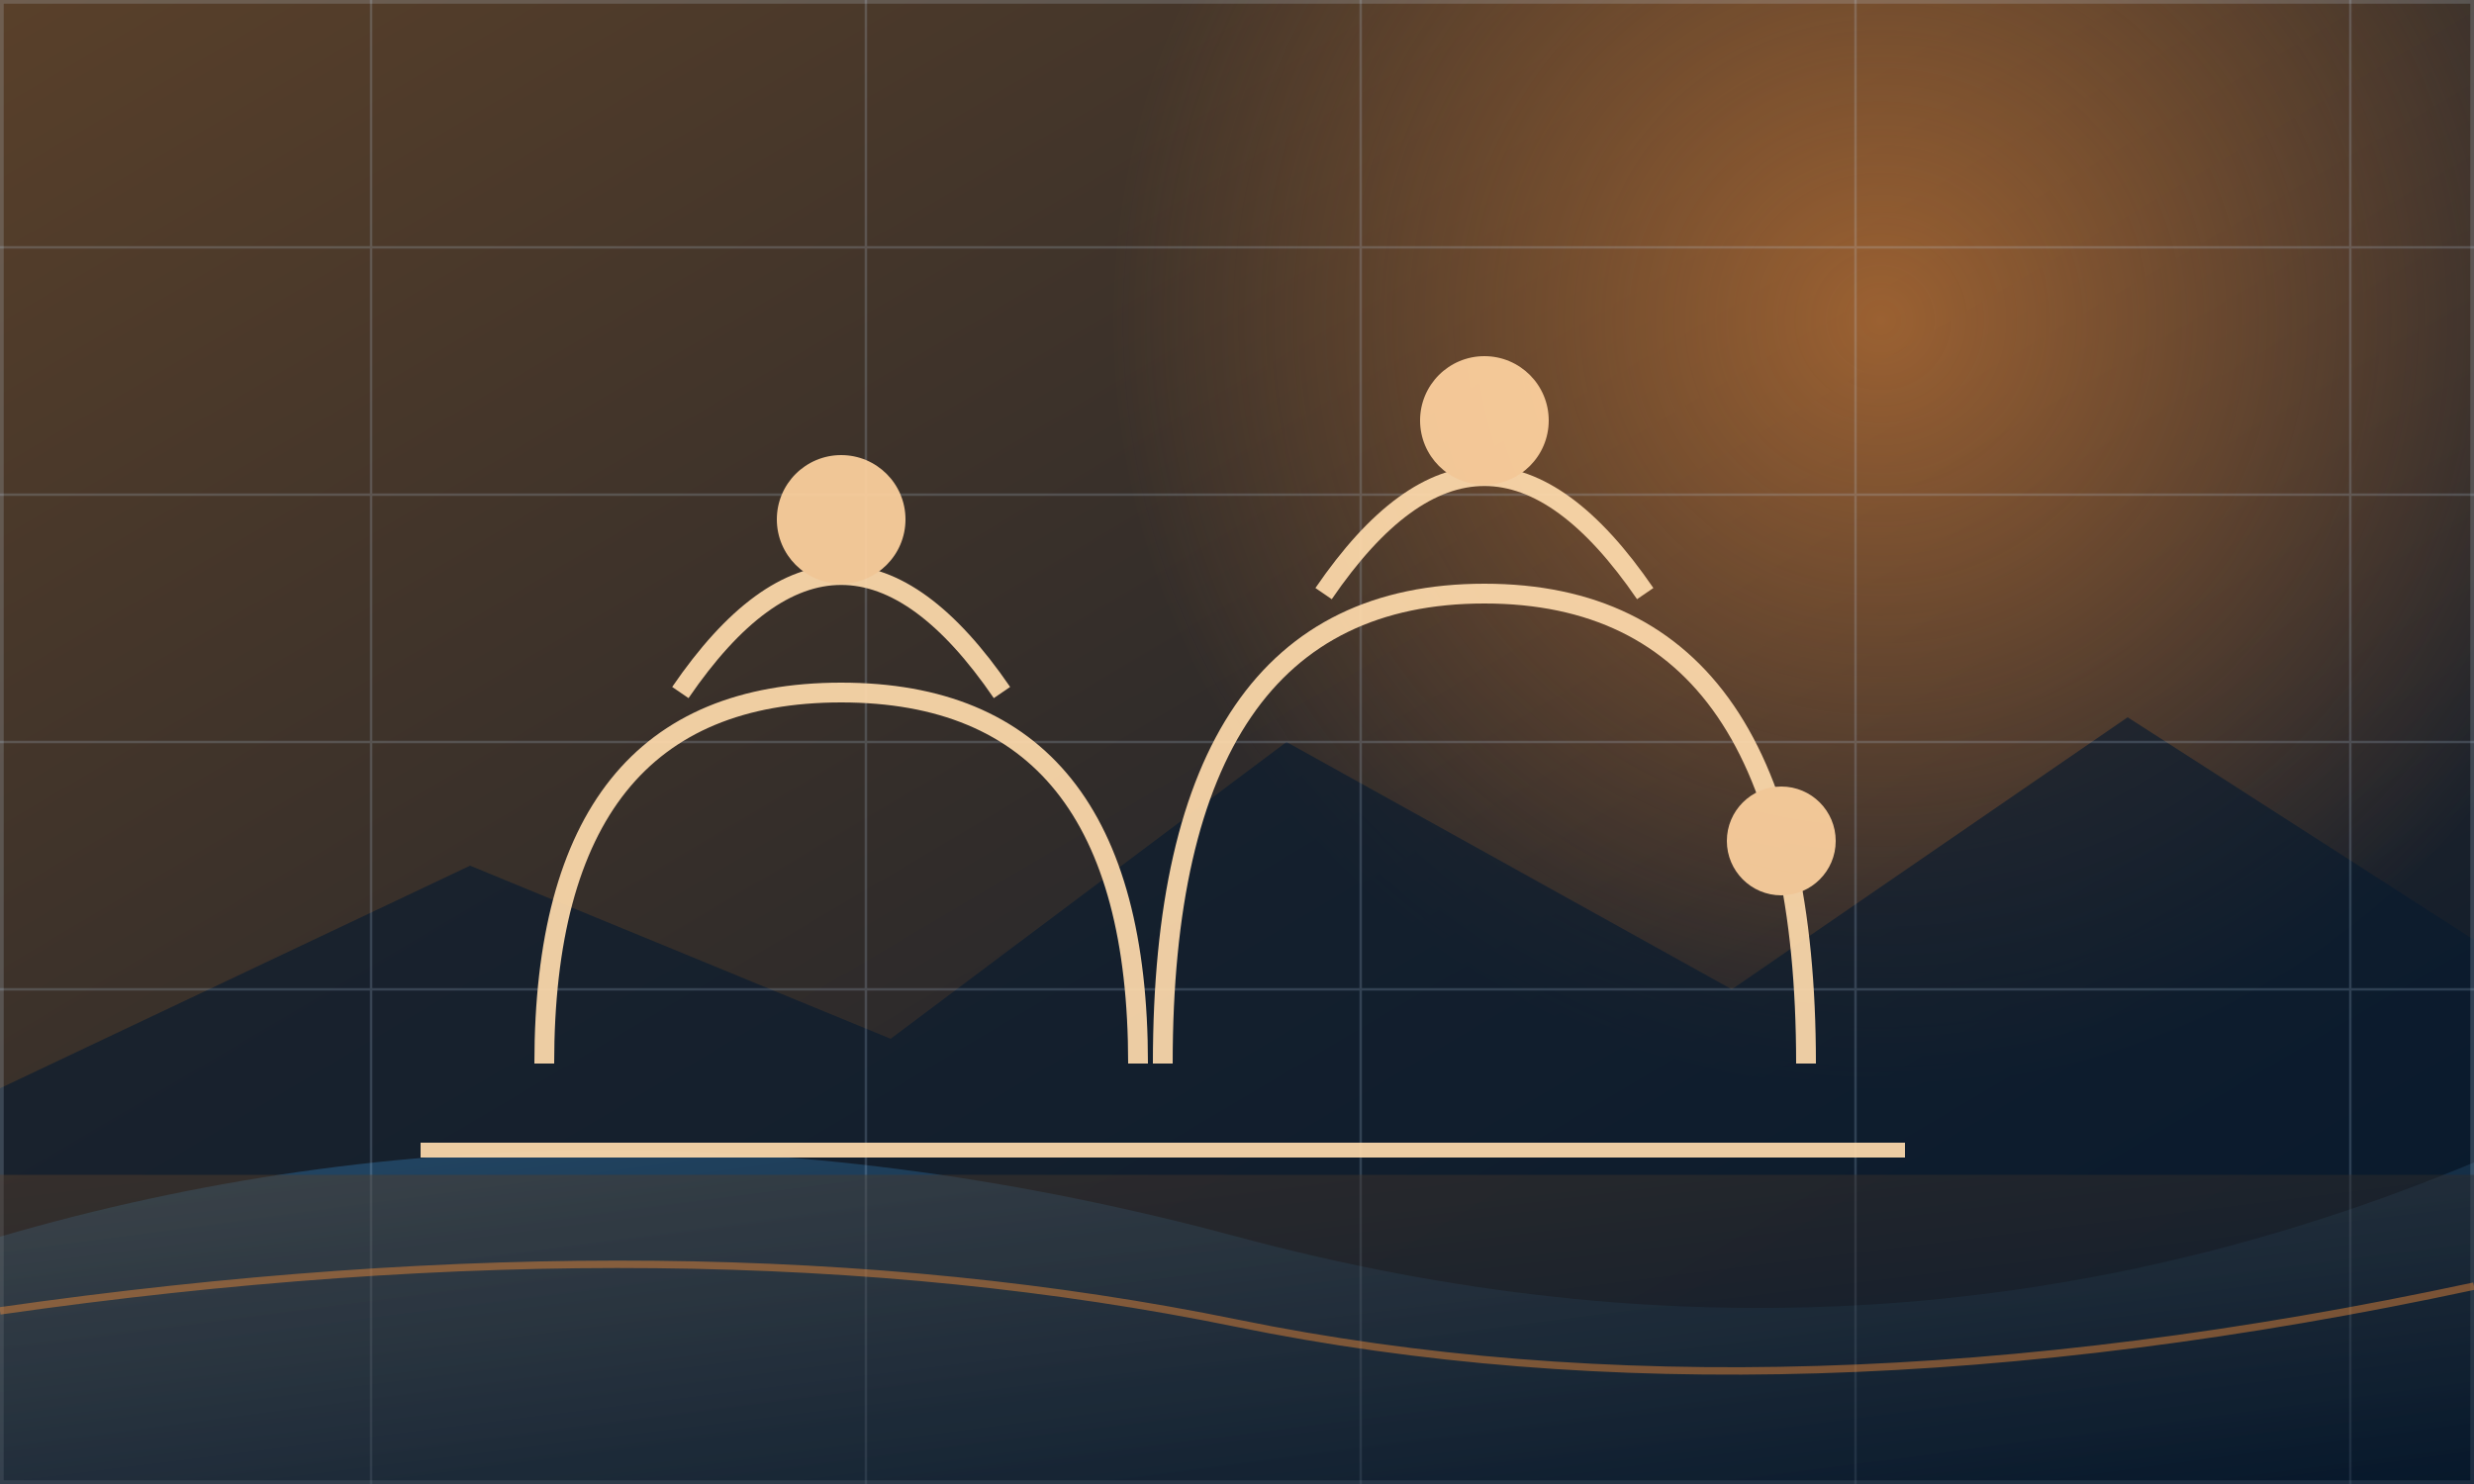
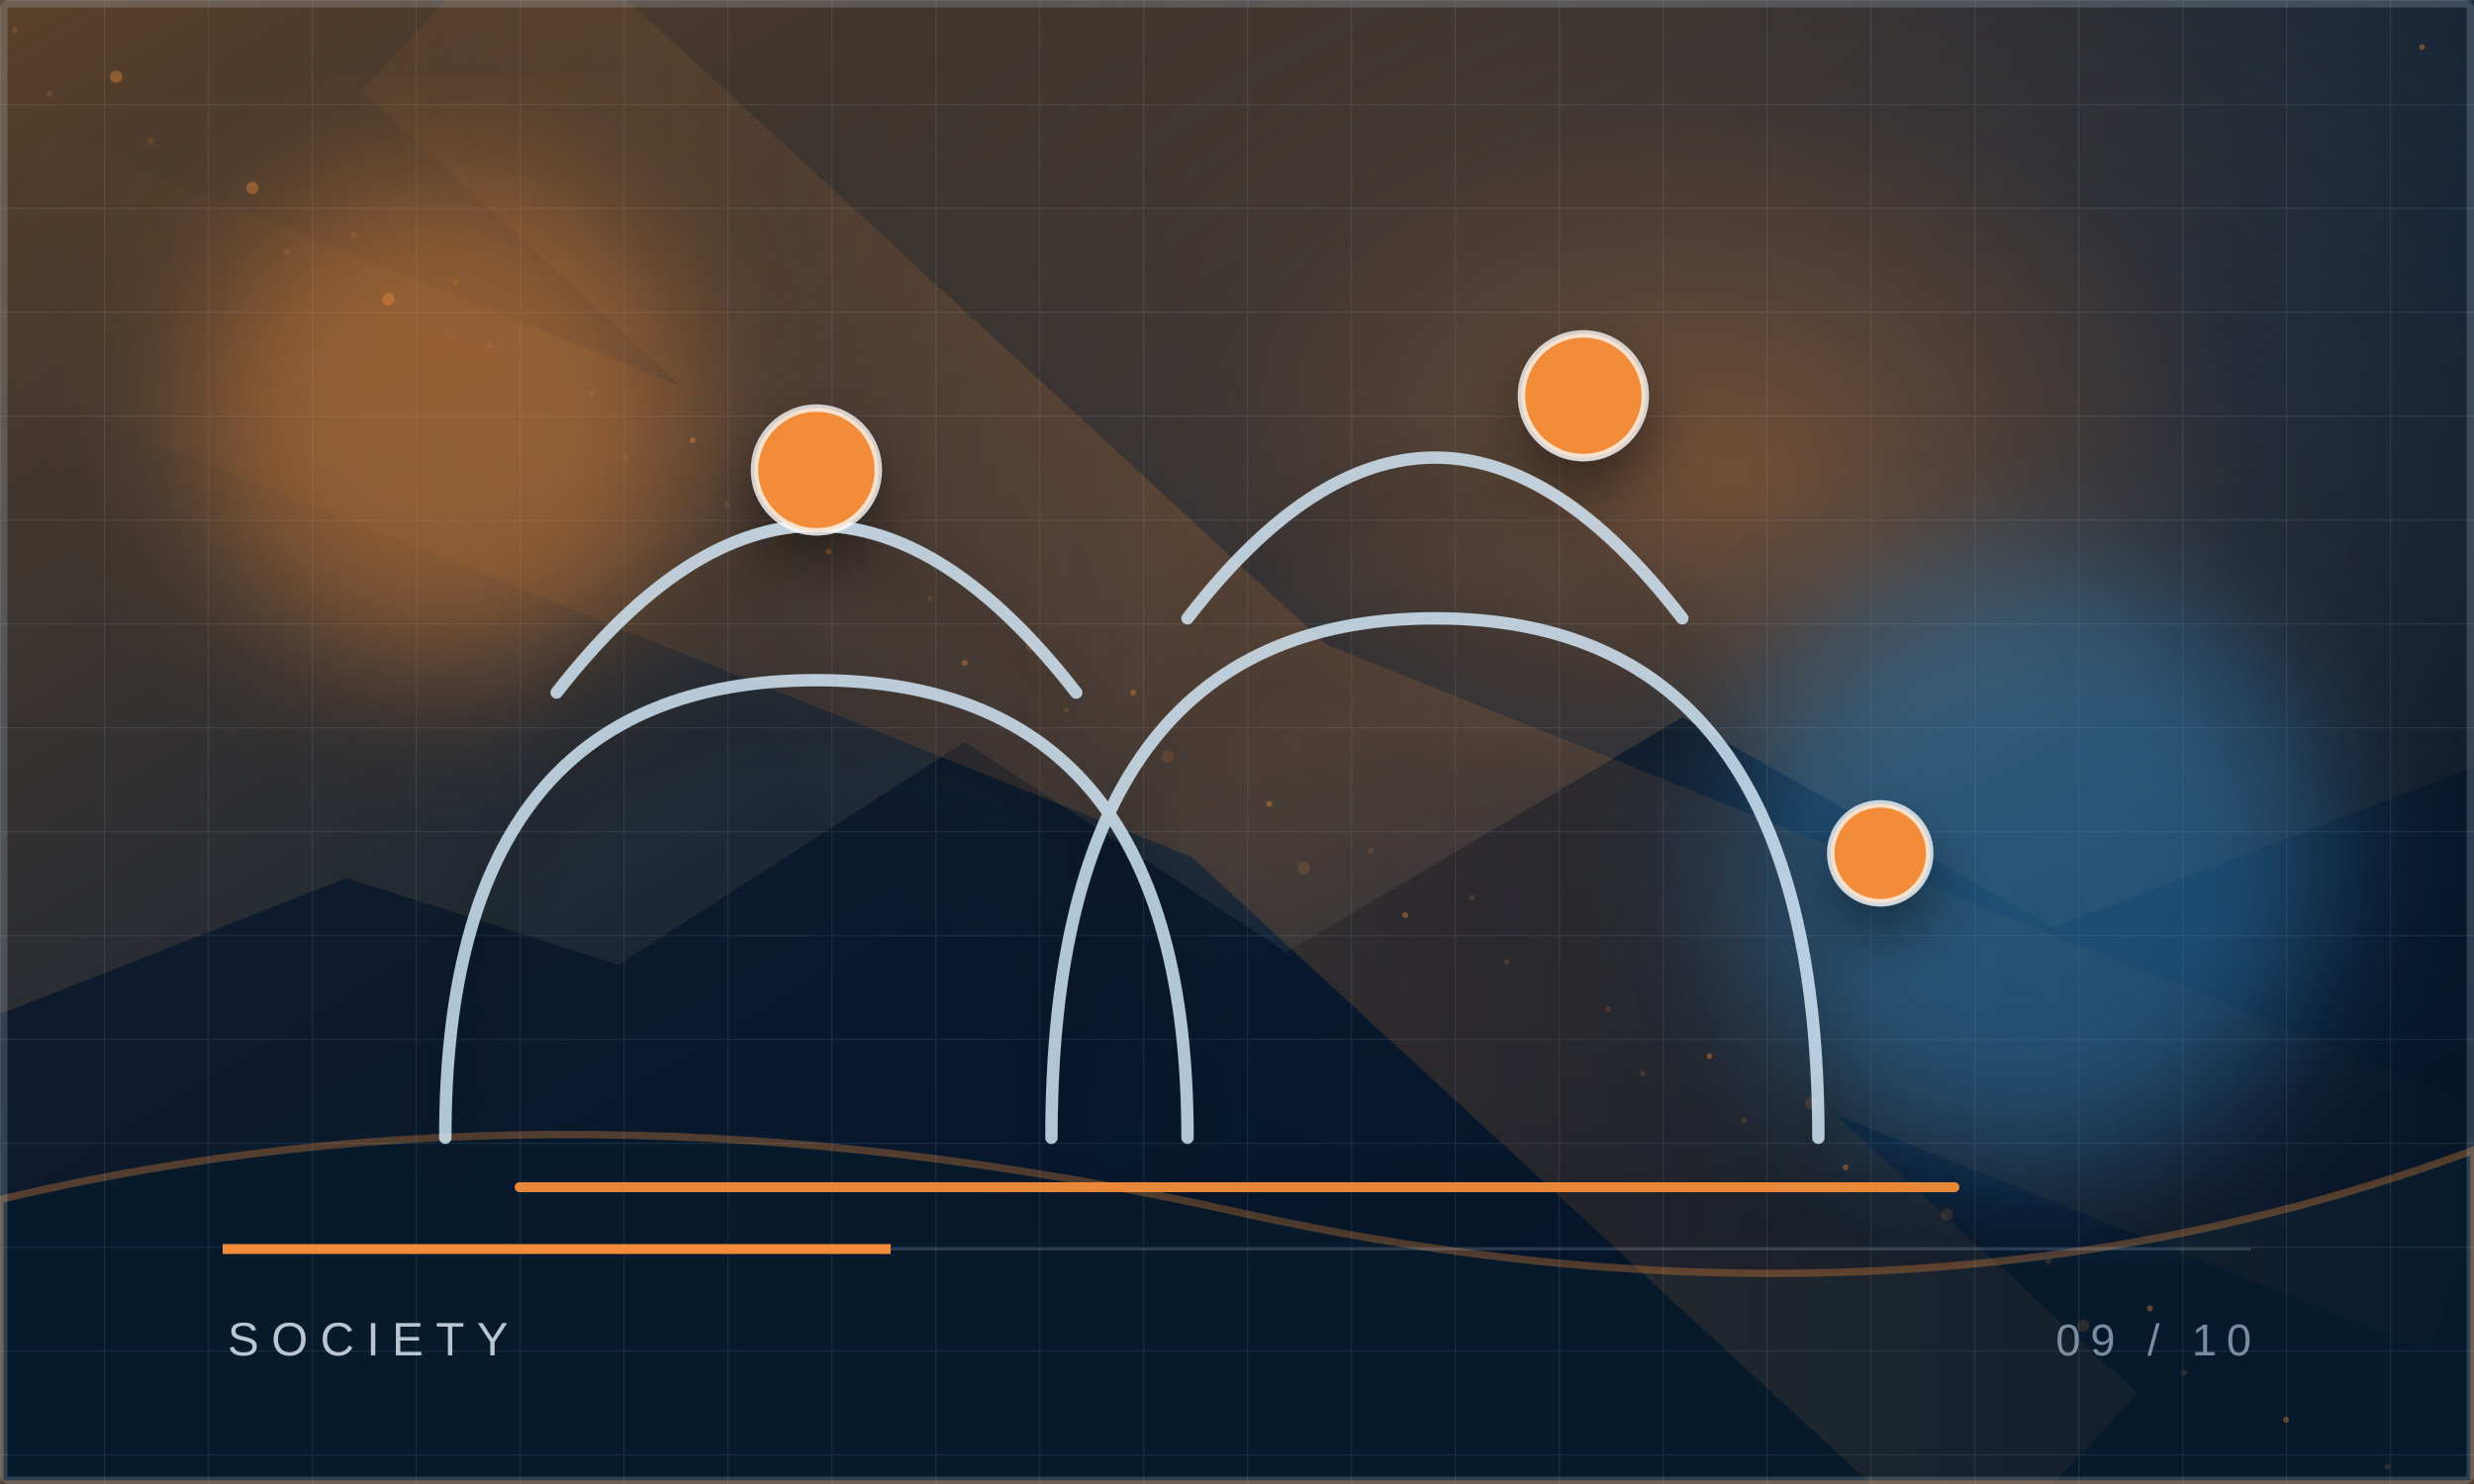
- <svg xmlns="http://www.w3.org/2000/svg" viewBox="0 0 1000 600" role="img" aria-label="Ilustracja filaru 9">
+ <svg xmlns="http://www.w3.org/2000/svg" viewBox="0 0 1000 600" role="img" aria-label="Autorska ilustracja filaru 9">
  <defs>
-     <linearGradient id="bg" x2="1" y2="1">
+     <linearGradient id="bg" x1="0" y1="0" x2="1" y2="1">
      <stop stop-color="#59402a" />
-       <stop offset="1" stop-color="#06172b" />
+       <stop offset=".58" stop-color="#0a2038" />
+       <stop offset="1" stop-color="#030d1b" />
    </linearGradient>
-     <radialGradient id="glow">
-       <stop stop-color="#f28c38" stop-opacity=".55" />
+     <radialGradient id="halo">
+       <stop stop-color="#f28c38" stop-opacity=".42" />
+       <stop offset=".5" stop-color="#f28c38" stop-opacity=".12" />
      <stop offset="1" stop-color="#f28c38" stop-opacity="0" />
    </radialGradient>
-     <linearGradient id="floor" y2="1">
-       <stop stop-color="#244866" />
-       <stop offset="1" stop-color="#07182b" />
+     <linearGradient id="panel" x2="0" y2="1">
+       <stop stop-color="#d9efff" stop-opacity=".19" />
+       <stop offset="1" stop-color="#74b8e8" stop-opacity=".035" />
    </linearGradient>
+     <linearGradient id="beam">
+       <stop stop-color="#f28c38" stop-opacity="0" />
+       <stop offset=".5" stop-color="#f28c38" stop-opacity=".32" />
+       <stop offset="1" stop-color="#f28c38" stop-opacity="0" />
+     </linearGradient>
+     <filter id="blur">
+       <feGaussianBlur stdDeviation="28" />
+     </filter>
+     <filter id="shadow" x="-30%" y="-30%" width="160%" height="170%">
+       <feGaussianBlur in="SourceAlpha" stdDeviation="12" />
+       <feOffset dy="12" />
+       <feComponentTransfer>
+         <feFuncA type="linear" slope=".45" />
+       </feComponentTransfer>
+       <feMerge>
+         <feMergeNode />
+         <feMergeNode in="SourceGraphic" />
+       </feMerge>
+     </filter>
+     <pattern id="grid" width="42" height="42" patternUnits="userSpaceOnUse">
+       <path d="M42 0H0V42" fill="none" stroke="#b8d9f5" stroke-opacity=".10" stroke-width="1" />
+     </pattern>
+     <style>.edge{fill:none;stroke:#d9efff;stroke-width:5;stroke-linecap:round;stroke-linejoin:round;opacity:.8}.line{fill:none;stroke:#f28c38;stroke-width:4;stroke-linecap:round;stroke-linejoin:round;opacity:.95}.glass{fill:url(#panel);stroke:#d9efff;stroke-opacity:.48;stroke-width:2}.node{fill:#f28c38;stroke:#fff;stroke-opacity:.75;stroke-width:3}.scene{filter:url(#shadow)}</style>
  </defs>
  <rect width="1000" height="600" fill="url(#bg)" />
-   <circle cx="760" cy="130" r="310" fill="url(#glow)" />
-   <path d="M0 440L190 350l170 70 160-120 180 100 160-110 140 90v180H0z" fill="#071a2e" opacity=".65" />
-   <path d="M0 500Q240 430 500 500T1000 470v130H0z" fill="url(#floor)" />
-   <g opacity=".18" stroke="#c8e5ff" fill="none">
-     <path d="M0 100H1000M0 200H1000M0 300H1000M0 400H1000" />
-     <path d="M150 0V600M350 0V600M550 0V600M750 0V600M950 0V600" />
+   <ellipse cx="700" cy="190" rx="420" ry="300" fill="url(#halo)" />
+   <path d="M0 410L140 355 250 390 390 300 520 385 680 290 830 375 1000 310V600H0Z" fill="#061629" opacity=".75" />
+   <path d="M0 485Q230 430 500 490T1000 465V600H0Z" fill="#071a2c" stroke="#f28c38" stroke-opacity=".32" stroke-width="3" />
+   <rect width="1000" height="600" fill="url(#grid)" />
+   <path d="M0 100L1000 500M180 0L830 600" stroke="url(#beam)" stroke-width="100" opacity=".55" />
+   <g filter="url(#blur)" opacity=".45">
+     <circle cx="180" cy="170" r="100" fill="#f28c38" />
+     <circle cx="820" cy="350" r="120" fill="#368dca" />
  </g>
-   <g opacity=".92">
-     <g fill="none" stroke="#ffdbad" stroke-width="8">
-       <path d="M220 430q0-150 120-150t120 150M470 430q0-190 130-190t130 190" />
-       <path d="M275 280q65-95 130 0M535 240q65-95 130 0" />
+   <g>
+     <circle cx="47" cy="31" r="2.5" fill="#f28c38" opacity="0.38" />
+     <circle cx="184" cy="114" r="1.2" fill="#f28c38" opacity="0.16" />
+     <circle cx="321" cy="197" r="1.2" fill="#f28c38" opacity="0.16" />
+     <circle cx="458" cy="280" r="1.2" fill="#f28c38" opacity="0.38" />
+     <circle cx="595" cy="363" r="1.2" fill="#f28c38" opacity="0.16" />
+     <circle cx="732" cy="446" r="2.5" fill="#f28c38" opacity="0.16" />
+     <circle cx="869" cy="529" r="1.2" fill="#f28c38" opacity="0.38" />
+     <circle cx="6" cy="12" r="1.2" fill="#f28c38" opacity="0.16" />
+     <circle cx="143" cy="95" r="1.2" fill="#f28c38" opacity="0.16" />
+     <circle cx="280" cy="178" r="1.2" fill="#f28c38" opacity="0.38" />
+     <circle cx="417" cy="261" r="2.5" fill="#f28c38" opacity="0.16" />
+     <circle cx="554" cy="344" r="1.2" fill="#f28c38" opacity="0.16" />
+     <circle cx="691" cy="427" r="1.2" fill="#f28c38" opacity="0.38" />
+     <circle cx="828" cy="510" r="1.2" fill="#f28c38" opacity="0.16" />
+     <circle cx="965" cy="593" r="1.2" fill="#f28c38" opacity="0.16" />
+     <circle cx="102" cy="76" r="2.5" fill="#f28c38" opacity="0.38" />
+     <circle cx="239" cy="159" r="1.2" fill="#f28c38" opacity="0.16" />
+     <circle cx="376" cy="242" r="1.2" fill="#f28c38" opacity="0.16" />
+     <circle cx="513" cy="325" r="1.2" fill="#f28c38" opacity="0.38" />
+     <circle cx="650" cy="408" r="1.2" fill="#f28c38" opacity="0.16" />
+     <circle cx="787" cy="491" r="2.5" fill="#f28c38" opacity="0.16" />
+     <circle cx="924" cy="574" r="1.2" fill="#f28c38" opacity="0.38" />
+     <circle cx="61" cy="57" r="1.2" fill="#f28c38" opacity="0.16" />
+     <circle cx="198" cy="140" r="1.2" fill="#f28c38" opacity="0.16" />
+     <circle cx="335" cy="223" r="1.2" fill="#f28c38" opacity="0.38" />
+     <circle cx="472" cy="306" r="2.5" fill="#f28c38" opacity="0.16" />
+     <circle cx="609" cy="389" r="1.2" fill="#f28c38" opacity="0.16" />
+     <circle cx="746" cy="472" r="1.2" fill="#f28c38" opacity="0.38" />
+     <circle cx="883" cy="555" r="1.2" fill="#f28c38" opacity="0.16" />
+     <circle cx="20" cy="38" r="1.2" fill="#f28c38" opacity="0.16" />
+     <circle cx="157" cy="121" r="2.5" fill="#f28c38" opacity="0.38" />
+     <circle cx="294" cy="204" r="1.2" fill="#f28c38" opacity="0.16" />
+     <circle cx="431" cy="287" r="1.2" fill="#f28c38" opacity="0.16" />
+     <circle cx="568" cy="370" r="1.2" fill="#f28c38" opacity="0.38" />
+     <circle cx="705" cy="453" r="1.2" fill="#f28c38" opacity="0.16" />
+     <circle cx="842" cy="536" r="2.5" fill="#f28c38" opacity="0.16" />
+     <circle cx="979" cy="19" r="1.2" fill="#f28c38" opacity="0.38" />
+     <circle cx="116" cy="102" r="1.2" fill="#f28c38" opacity="0.16" />
+     <circle cx="253" cy="185" r="1.2" fill="#f28c38" opacity="0.16" />
+     <circle cx="390" cy="268" r="1.2" fill="#f28c38" opacity="0.38" />
+     <circle cx="527" cy="351" r="2.5" fill="#f28c38" opacity="0.16" />
+     <circle cx="664" cy="434" r="1.2" fill="#f28c38" opacity="0.16" />
+   </g>
+   <g>
+     <g class="scene">
+       <path class="edge" d="M180 460q0-185 150-185t150 185m-255-180q105-135 210 0m-10 180q0-210 155-210t155 210m-255-210q100-130 200 0" />
+       <g class="node">
+         <circle cx="330" cy="190" r="25" />
+         <circle cx="640" cy="160" r="25" />
+         <circle cx="760" cy="345" r="20" />
+       </g>
+       <path class="line" d="M210 480h580" />
    </g>
-     <g fill="#ffd3a0">
-       <circle cx="340" cy="210" r="26" />
-       <circle cx="600" cy="170" r="26" />
-       <circle cx="720" cy="340" r="22" />
-     </g>
-     <path d="M170 465h600" stroke="#ffdbad" stroke-width="6" />
  </g>
-   <path d="M0 0h1000v600H0z" fill="none" stroke="#d6eaff" stroke-opacity=".18" stroke-width="3" />
-   <rect y="475" width="1000" height="125" fill="url(#bg)" opacity=".45" />
-   <path d="M0 530Q280 490 500 535T1000 520" fill="none" stroke="#f28c38" stroke-opacity=".45" stroke-width="3" />
+   <path d="M90 505H910" stroke="#d9efff" stroke-opacity=".18" />
+   <path d="M90 505H360" stroke="#f28c38" stroke-width="4" />
+   <text x="92" y="548" fill="#eaf5ff" opacity=".78" font-family="Arial,sans-serif" font-size="19" letter-spacing="5">SOCIETY</text>
+   <text x="910" y="548" text-anchor="end" fill="#d6eaff" opacity=".55" font-family="Arial,sans-serif" font-size="18" letter-spacing="4">09 / 10</text>
+   <rect x="1.5" y="1.5" width="997" height="597" rx="2" fill="none" stroke="#d9efff" stroke-opacity=".18" stroke-width="3" />
</svg>
